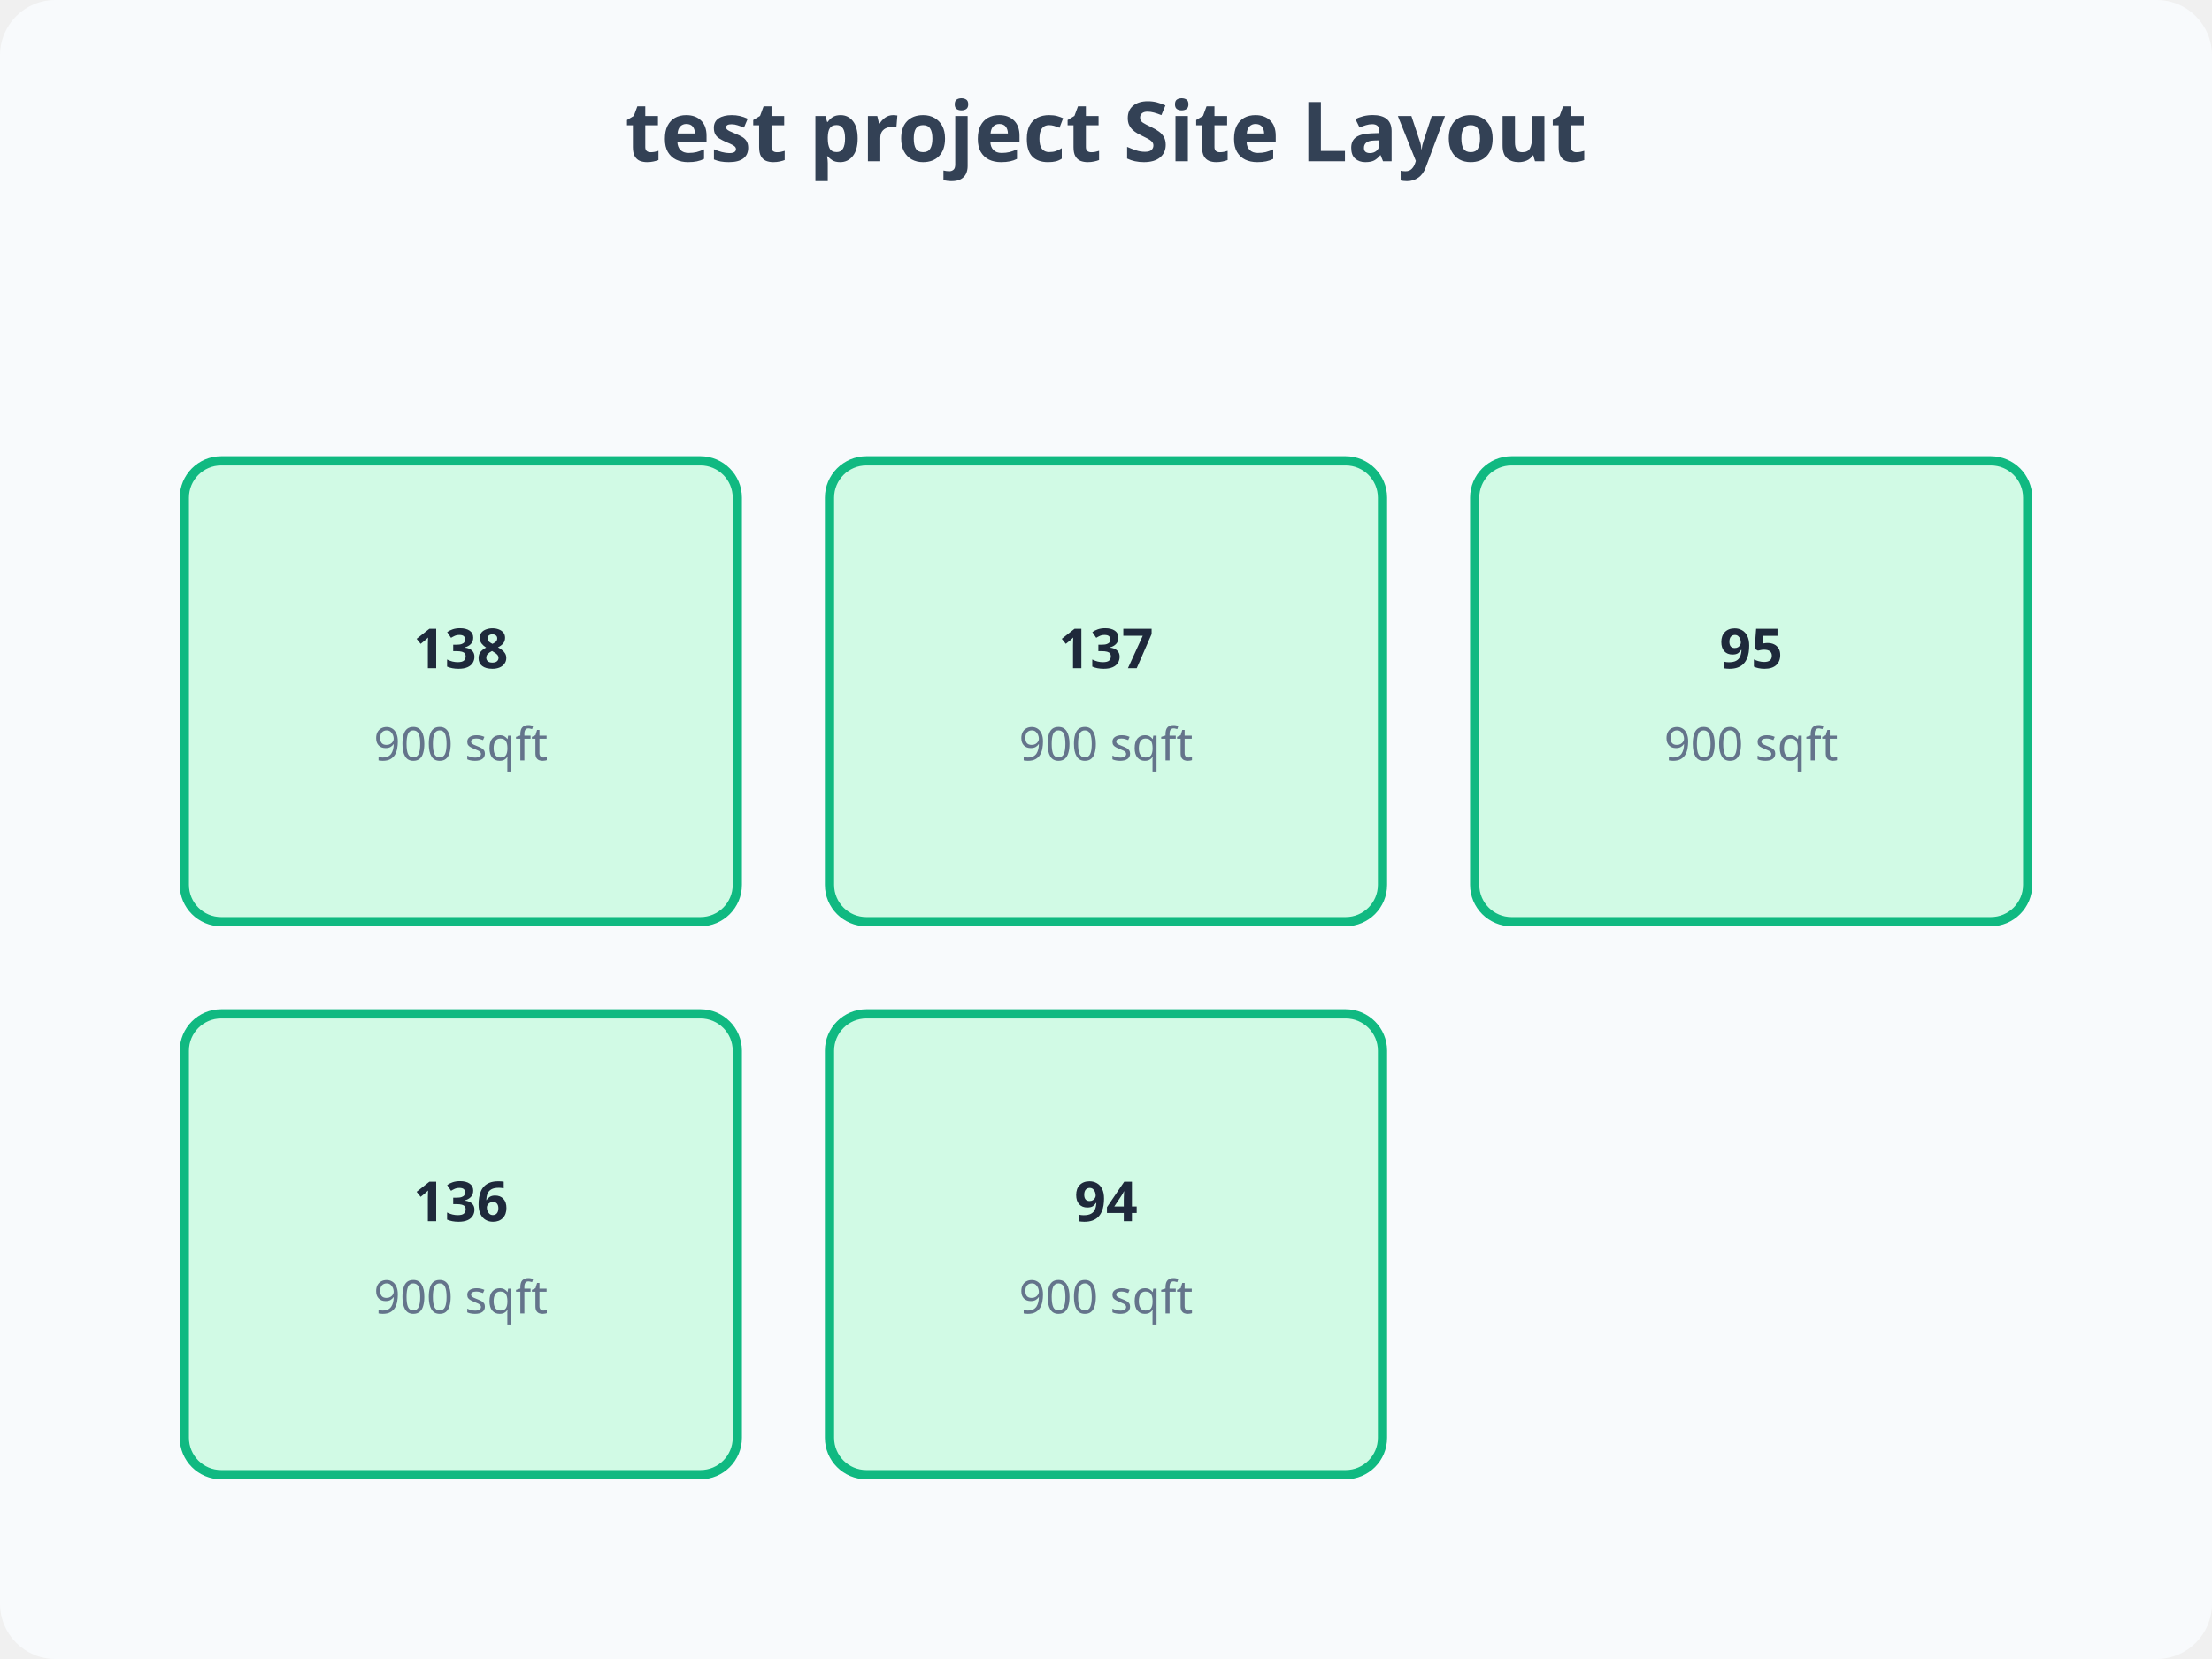
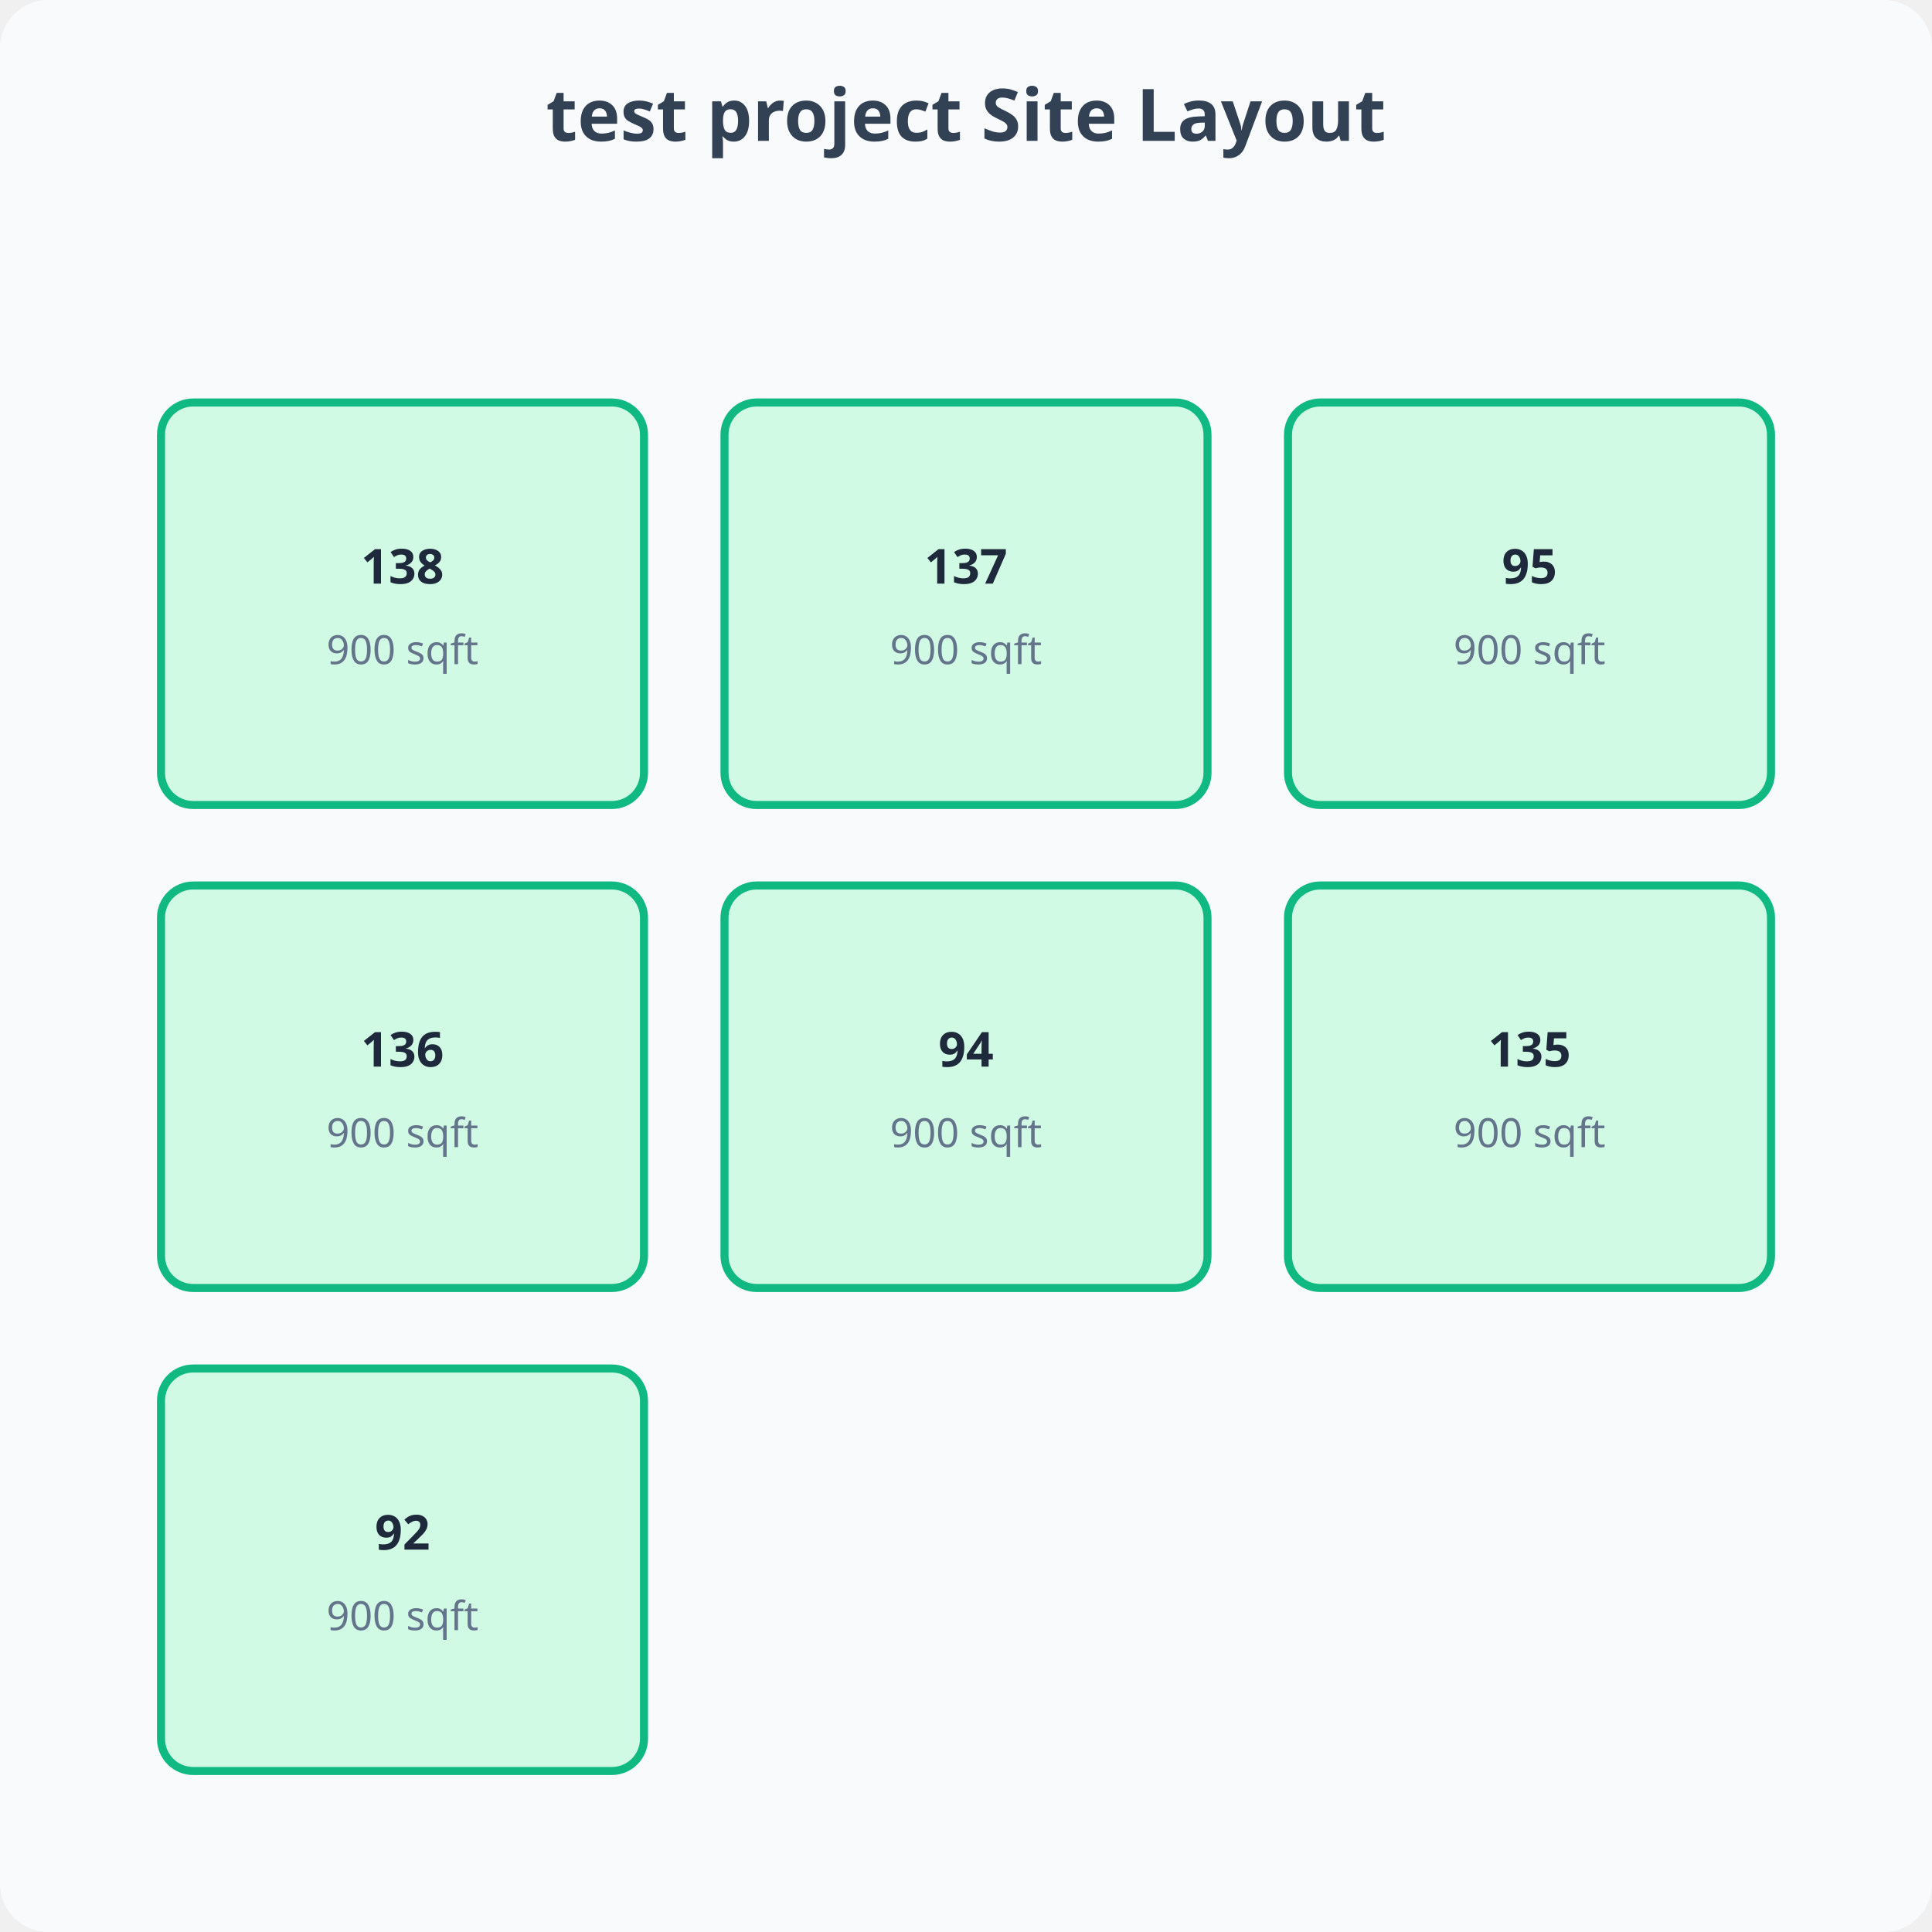
- <svg xmlns="http://www.w3.org/2000/svg" width="480" height="360" viewBox="0 0 480 360">
+ <svg xmlns="http://www.w3.org/2000/svg" width="480" height="480" viewBox="0 0 480 480">
  <defs>
    <style>
      .plot { cursor: pointer; stroke: #fff; stroke-width: 2; transition: filter 0.2s; }
      .plot:hover { filter: brightness(0.9); }
      .plot-text { font-family: sans-serif; font-weight: bold; pointer-events: none; text-anchor: middle; fill: #1e293b; }
      .plot-area { font-family: sans-serif; font-size: 10px; pointer-events: none; text-anchor: middle; fill: #64748b; }
      .available { fill: #d1fae5; stroke: #10b981; }
      .booked { fill: #fef3c7; stroke: #f59e0b; }
      .sold { fill: #fee2e2; stroke: #ef4444; }
    </style>
  </defs>
  <rect width="100%" height="100%" fill="#f8fafc" rx="12" />
  <text x="240" y="35" text-anchor="middle" style="font-family: sans-serif; font-weight: bold; font-size: 18px; fill: #334155;">test project Site Layout</text>
  <g class="plot-group" id="plot-group-6a6735af8e7af45af1880dbf" data-plot-id="6a6735af8e7af45af1880dbf" data-plot-number="138">
    <rect id="plot-138" class="plot available" x="40" y="100" width="120" height="100" rx="8" />
    <text x="100" y="145" class="plot-text">138</text>
    <text x="100" y="165" class="plot-area">900 sqft</text>
  </g>
  <g class="plot-group" id="plot-group-6a6735bb8e7af45af1880dd0" data-plot-id="6a6735bb8e7af45af1880dd0" data-plot-number="137">
    <rect id="plot-137" class="plot available" x="180" y="100" width="120" height="100" rx="8" />
    <text x="240" y="145" class="plot-text">137</text>
    <text x="240" y="165" class="plot-area">900 sqft</text>
  </g>
  <g class="plot-group" id="plot-group-6a6737328e7af45af1880e70" data-plot-id="6a6737328e7af45af1880e70" data-plot-number="95">
    <rect id="plot-95" class="plot available" x="320" y="100" width="120" height="100" rx="8" />
    <text x="380" y="145" class="plot-text">95</text>
    <text x="380" y="165" class="plot-area">900 sqft</text>
  </g>
  <g class="plot-group" id="plot-group-6a6738188e7af45af1880ec4" data-plot-id="6a6738188e7af45af1880ec4" data-plot-number="136">
    <rect id="plot-136" class="plot available" x="40" y="220" width="120" height="100" rx="8" />
    <text x="100" y="265" class="plot-text">136</text>
    <text x="100" y="285" class="plot-area">900 sqft</text>
  </g>
  <g class="plot-group" id="plot-group-6a6738628e7af45af1880ef8" data-plot-id="6a6738628e7af45af1880ef8" data-plot-number="94">
    <rect id="plot-94" class="plot available" x="180" y="220" width="120" height="100" rx="8" />
    <text x="240" y="265" class="plot-text">94</text>
    <text x="240" y="285" class="plot-area">900 sqft</text>
  </g>
+   <g class="plot-group" id="plot-group-6a6874334d443c0ee8d5558c" data-plot-id="6a6874334d443c0ee8d5558c" data-plot-number="135">
+     <rect id="plot-135" class="plot available" x="320" y="220" width="120" height="100" rx="8" />
+     <text x="380" y="265" class="plot-text">135</text>
+     <text x="380" y="285" class="plot-area">900 sqft</text>
+   </g>
+   <g class="plot-group" id="plot-group-6a68773e4d443c0ee8d55726" data-plot-id="6a68773e4d443c0ee8d55726" data-plot-number="92">
+     <rect id="plot-92" class="plot available" x="40" y="340" width="120" height="100" rx="8" />
+     <text x="100" y="385" class="plot-text">92</text>
+     <text x="100" y="405" class="plot-area">900 sqft</text>
+   </g>
</svg>
